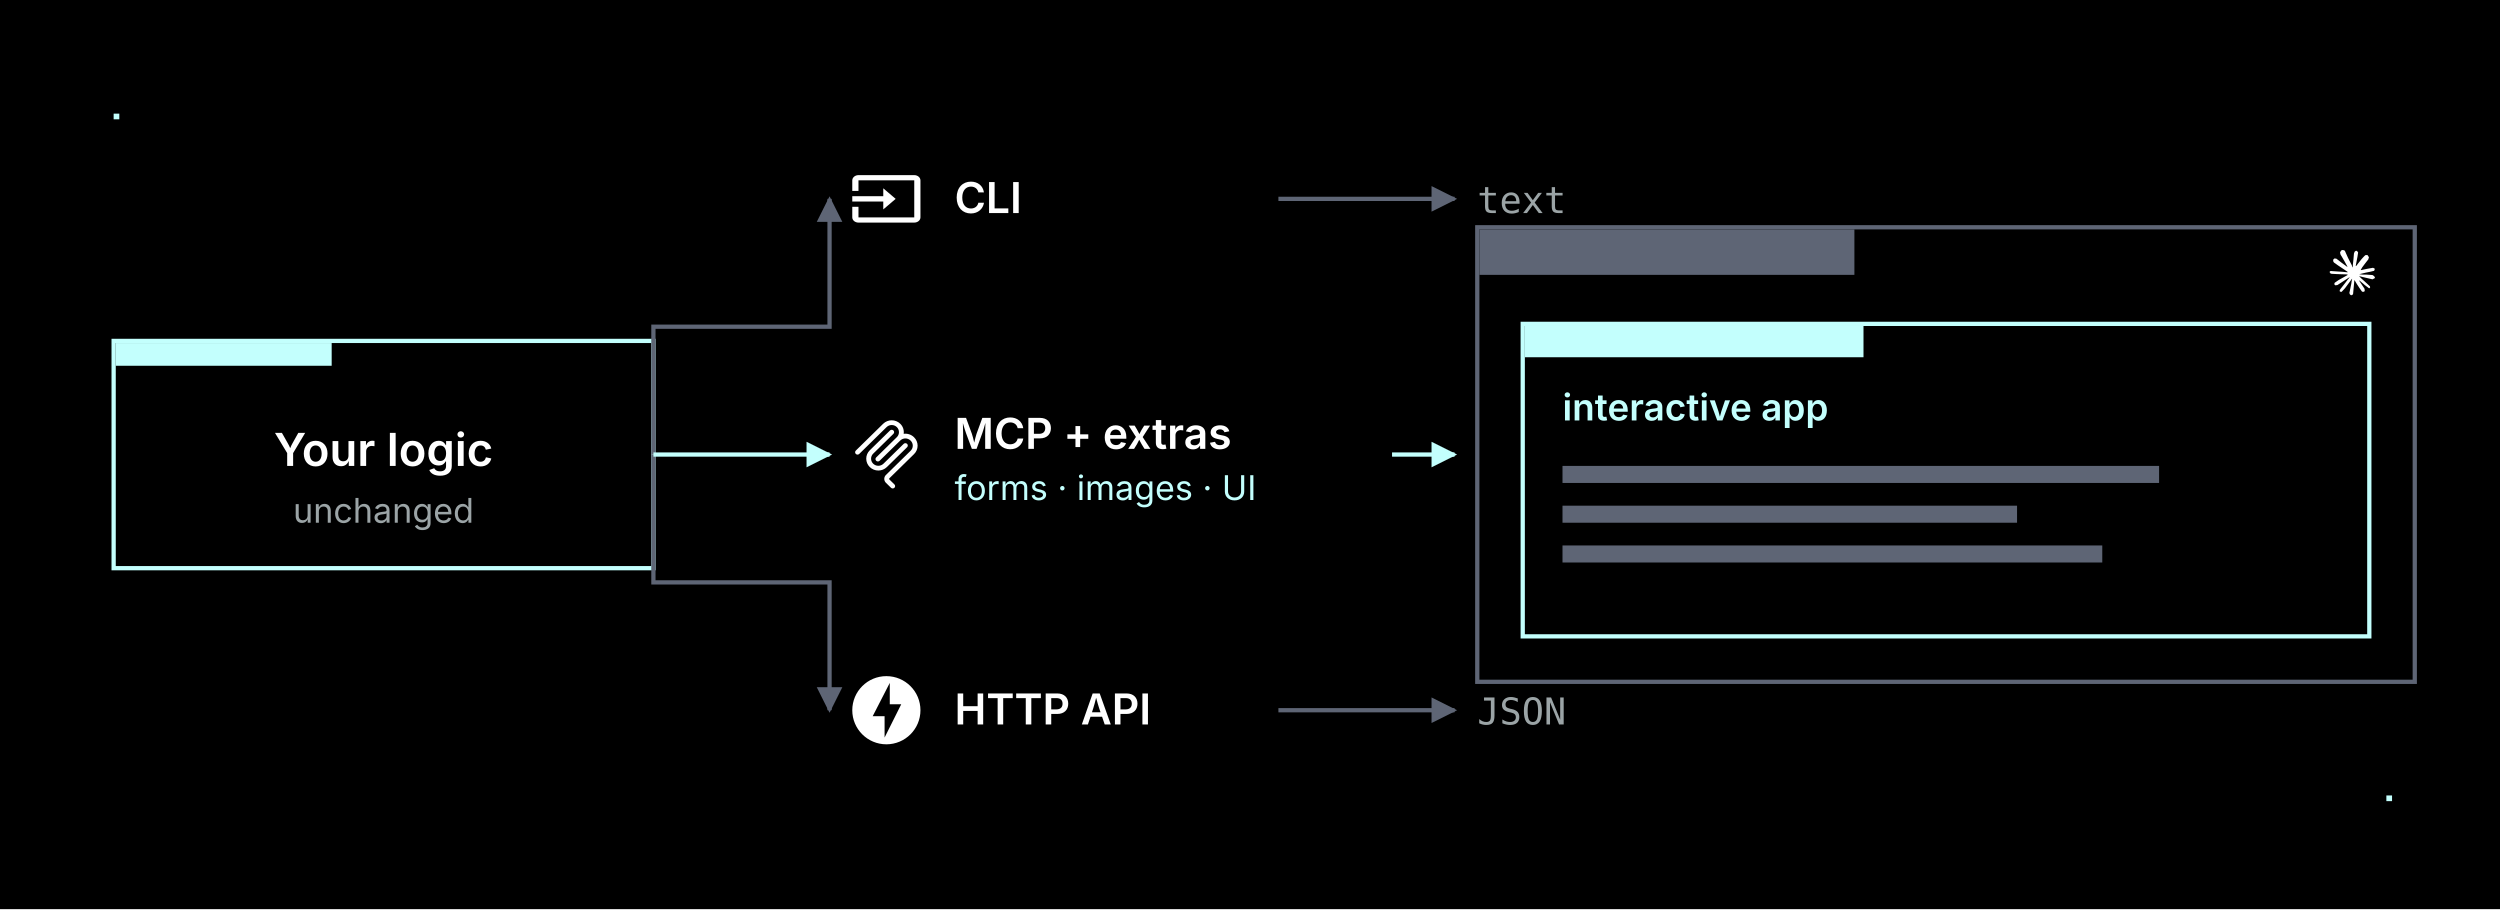
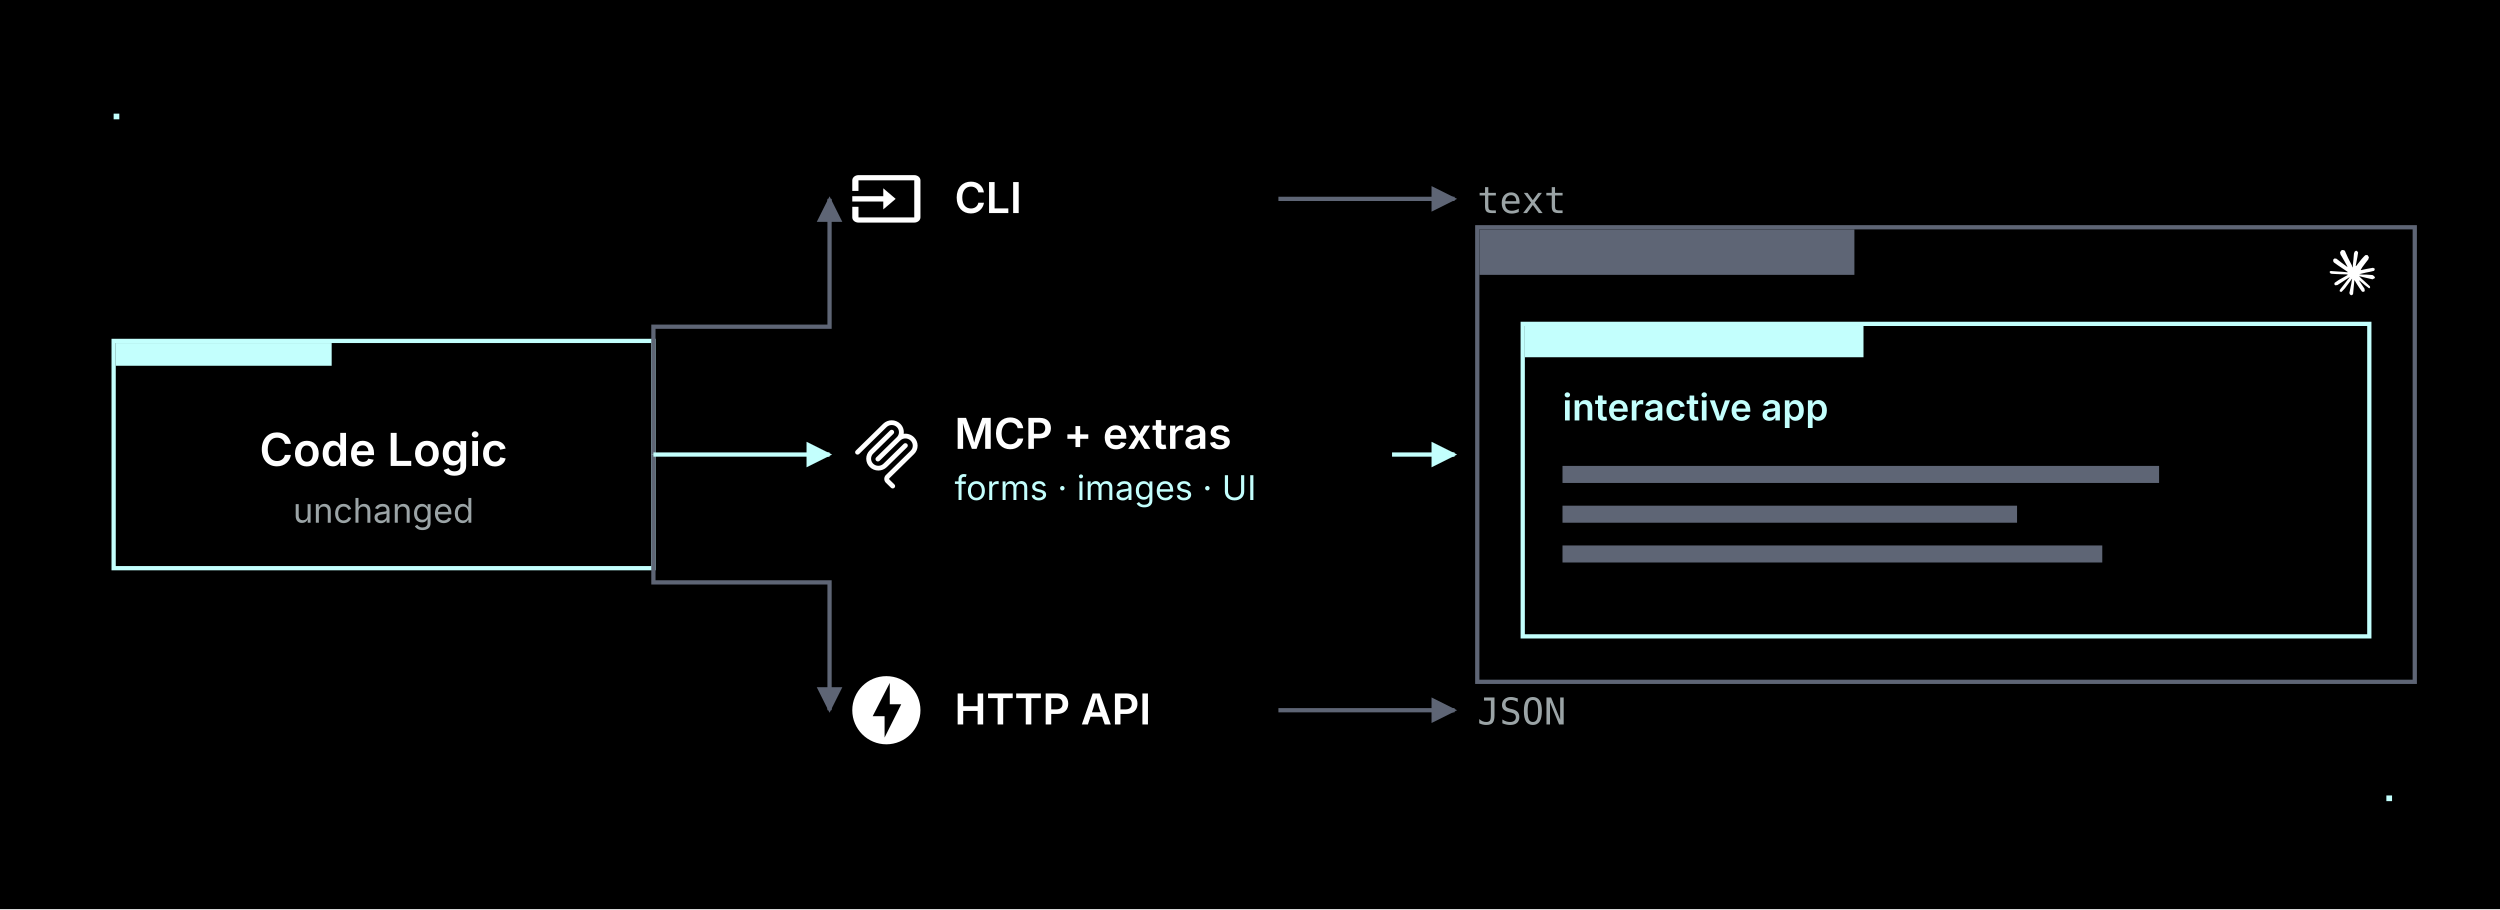
<svg xmlns="http://www.w3.org/2000/svg" viewBox="0 0 880 320" width="880" height="320" role="img" aria-label="Enhancers add UI on the MCP transport only">
  <style>
  text { font-family:Inter, Helvetica, Roboto, Arial, sans-serif; fill:#FFFFFF; }
  .mono { font-family:'JetBrains Mono', 'IBM Plex Mono', ui-monospace, Menlo, monospace; }
  .muted { fill:#9BA4A6; }
  .accent { fill:#C3FFFD; }
  .box { fill:none; stroke:#C3FFFD; stroke-width:1.5; }
  .box-dim { fill:none; stroke:#5E6575; stroke-width:1.5; }
  .tag { fill:#C3FFFD; }
  .tag-dim { fill:#5E6575; }
  .wire { stroke:#5E6575; stroke-width:1.5; fill:none; }
  .wire-accent { stroke:#C3FFFD; stroke-width:1.5; fill:none; }
  .logo { fill:#FFFFFF; }
</style>
  <defs>
    <marker id="wire-head" viewBox="0 0 10 10" refX="9" refY="5" markerWidth="6" markerHeight="6" orient="auto-start-reverse">
      <path d="M0 0 L10 5 L0 10 z" fill="#5E6575" />
    </marker>
    <marker id="wire-accent-head" viewBox="0 0 10 10" refX="9" refY="5" markerWidth="6" markerHeight="6" orient="auto-start-reverse">
      <path d="M0 0 L10 5 L0 10 z" fill="#C3FFFD" />
    </marker>
    <symbol id="i-claude" viewBox="0 0 256 257" class="logo">
      <path d="m50.228 170.321 50.357-28.257.843-2.463-.843-1.361h-2.462l-8.426-.518-28.775-.778-24.952-1.037-24.175-1.296-6.092-1.297L0 125.796l.583-3.759 5.12-3.434 7.324.648 16.202 1.101 24.304 1.685 17.629 1.037 26.118 2.722h4.148l.583-1.685-1.426-1.037-1.101-1.037-25.147-17.045-27.22-18.017-14.258-10.37-7.713-5.25-3.888-4.925-1.685-10.758 7-7.713 9.397.649 2.398.648 9.527 7.323 20.35 15.75L94.817 91.9l3.889 3.24 1.555-1.102.195-.777-1.75-2.917-14.453-26.118-15.425-26.572-6.87-11.018-1.814-6.61c-.648-2.723-1.102-4.991-1.102-7.778l7.972-10.823L71.42 0 82.05 1.426l4.472 3.888 6.61 15.101 10.694 23.786 16.591 32.34 4.861 9.592 2.592 8.879.973 2.722h1.685v-1.556l1.36-18.211 2.528-22.36 2.463-28.776.843-8.1 4.018-9.722 7.971-5.25 6.222 2.981 5.12 7.324-.713 4.73-3.046 19.768-5.962 30.98-3.889 20.739h2.268l2.593-2.593 10.499-13.934 17.628-22.036 7.778-8.749 9.073-9.657 5.833-4.601h11.018l8.1 12.055-3.628 12.443-11.342 14.388-9.398 12.184-13.48 18.147-8.426 14.518.778 1.166 2.01-.194 30.46-6.481 16.462-2.982 19.637-3.37 8.88 4.148.971 4.213-3.5 8.62-20.998 5.184-24.628 4.926-36.682 8.685-.454.324.519.648 16.526 1.555 7.065.389h17.304l32.21 2.398 8.426 5.574 5.055 6.805-.843 5.184-12.962 6.611-17.498-4.148-40.83-9.721-14-3.5h-1.944v1.167l11.666 11.406 21.387 19.314 26.767 24.887 1.36 6.157-3.434 4.86-3.63-.518-23.526-17.693-9.073-7.972-20.545-17.304h-1.36v1.814l4.73 6.935 25.017 37.59 1.296 11.536-1.814 3.76-6.481 2.268-7.13-1.297-14.647-20.544-15.1-23.138-12.185-20.739-1.49.843-7.194 77.448-3.37 3.953-7.778 2.981-6.48-4.925-3.436-7.972 3.435-15.749 4.148-20.544 3.37-16.333 3.046-20.285 1.815-6.74-.13-.454-1.49.194-15.295 20.999-23.267 31.433-18.406 19.702-4.407 1.75-7.648-3.954.713-7.064 4.277-6.286 25.47-32.405 15.36-20.092 9.917-11.6-.065-1.686h-.583L44.07 198.125l-12.055 1.555-5.185-4.86.648-7.972 2.463-2.593 20.35-13.999-.064.065Z" />
    </symbol>
    <symbol id="i-fastapi" viewBox="0 0 256 256" class="logo">
      <path d="M128 0C57.33 0 0 57.33 0 128s57.33 128 128 128 128-57.33 128-128S198.67 0 128 0Zm-6.67 230.605v-80.288H76.699l64.128-124.922v80.288h42.966L121.33 230.605Z" />
    </symbol>
    <symbol id="i-mcp" viewBox="0 0 24 24" class="logo" fill-rule="evenodd">
      <path d="M15.688 2.343a2.588 2.588 0 00-3.61 0l-9.626 9.44a.863.863 0 01-1.203 0 .823.823 0 010-1.18l9.626-9.44a4.313 4.313 0 016.016 0 4.116 4.116 0 011.204 3.54 4.3 4.3 0 013.609 1.18l.05.05a4.115 4.115 0 010 5.9l-8.706 8.537a.274.274 0 000 .393l1.788 1.754a.823.823 0 010 1.18.863.863 0 01-1.203 0l-1.788-1.753a1.92 1.92 0 010-2.754l8.706-8.538a2.47 2.47 0 000-3.54l-.05-.049a2.588 2.588 0 00-3.607-.003l-7.172 7.034-.002.002-.098.097a.863.863 0 01-1.204 0 .823.823 0 010-1.18l7.273-7.133a2.47 2.47 0 00-.003-3.537z" />
      <path d="M14.485 4.703a.823.823 0 000-1.18.863.863 0 00-1.204 0l-7.119 6.982a4.115 4.115 0 000 5.9 4.314 4.314 0 006.016 0l7.12-6.982a.823.823 0 000-1.18.863.863 0 00-1.204 0l-7.119 6.982a2.588 2.588 0 01-3.61 0 2.47 2.47 0 010-3.54l7.12-6.982z" />
    </symbol>
    <symbol id="i-typer" viewBox="0 0 24 24" class="logo">
      <path d="M21.818 3.646H2.182C.982 3.646 0 4.483 0 5.505v3.707h2.182V5.486h19.636v13.036H2.182v-3.735H0v3.726c0 1.022.982 1.84 2.182 1.84h19.636c1.2 0 2.182-.818 2.182-1.84V5.505c0-1.032-.982-1.859-2.182-1.859Zm-10.909 12.07L15.273 12l-4.364-3.717v2.787H0v1.859h10.909v2.787Z" />
    </symbol>
  </defs>
  <rect width="880" height="320" fill="#000000" />
  <rect x="40" y="40" width="2" height="2" fill="#C3FFFD" />
  <rect x="840" y="280" width="2" height="2" fill="#C3FFFD" />
  <rect class="box" x="40" y="120" width="190" height="80" />
  <rect class="tag" x="40.75" y="120.75" width="76.0" height="8.0" />
-   <text x="135.0" y="164" font-size="16" text-anchor="middle" font-weight="600">Your logic</text>
+   <text x="135.0" y="164" font-size="16" text-anchor="middle" font-weight="600">Code Logic</text>
  <text x="135.0" y="184" font-size="12" text-anchor="middle" font-weight="400" class="muted">unchanged</text>
  <path class="wire" d="M230 160.0 V115.0 H292 V70" marker-end="url(#wire-head)" />
  <use href="#i-typer" x="300" y="58" width="24" height="24" />
  <text x="336" y="75" font-size="15" text-anchor="start" font-weight="600">CLI</text>
  <path class="wire" d="M450 70 L512 70" marker-end="url(#wire-head)" />
  <text x="520" y="75" font-size="13" text-anchor="start" font-weight="400" class="mono muted">text</text>
  <path class="wire" d="M230 160.0 V205.0 H292 V250" marker-end="url(#wire-head)" />
  <use href="#i-fastapi" x="300" y="238" width="24" height="24" />
  <text x="336" y="255" font-size="15" text-anchor="start" font-weight="600">HTTP API</text>
  <path class="wire" d="M450 250 L512 250" marker-end="url(#wire-head)" />
  <text x="520" y="255" font-size="13" text-anchor="start" font-weight="400" class="mono muted">JSON</text>
  <path class="wire-accent" d="M230 160 L292 160" marker-end="url(#wire-accent-head)" />
  <use href="#i-mcp" x="300" y="148" width="24" height="24" />
  <text x="336" y="158" font-size="15" text-anchor="start" font-weight="600">MCP + extras</text>
  <text x="336" y="176" font-size="12" text-anchor="start" font-weight="400" class="accent">forms · images · UI</text>
  <path class="wire-accent" d="M490 160 L512 160" marker-end="url(#wire-accent-head)" />
  <rect class="box-dim" x="520" y="80.0" width="330" height="160" />
  <rect class="tag-dim" x="520.75" y="80.75" width="132.0" height="16.0" />
  <use href="#i-claude" x="820" y="88.0" width="16" height="16" />
  <rect class="box" x="536" y="114.0" width="298" height="110" />
  <rect class="tag" x="536.75" y="114.75" width="119.2" height="11.0" />
  <text x="550" y="148.0" font-size="13" text-anchor="start" font-weight="600" class="accent">interactive app</text>
  <rect x="550" y="164.0" width="210" height="6" fill="#5E6575" />
  <rect x="550" y="178.0" width="160" height="6" fill="#5E6575" />
  <rect x="550" y="192.0" width="190" height="6" fill="#5E6575" />
</svg>
